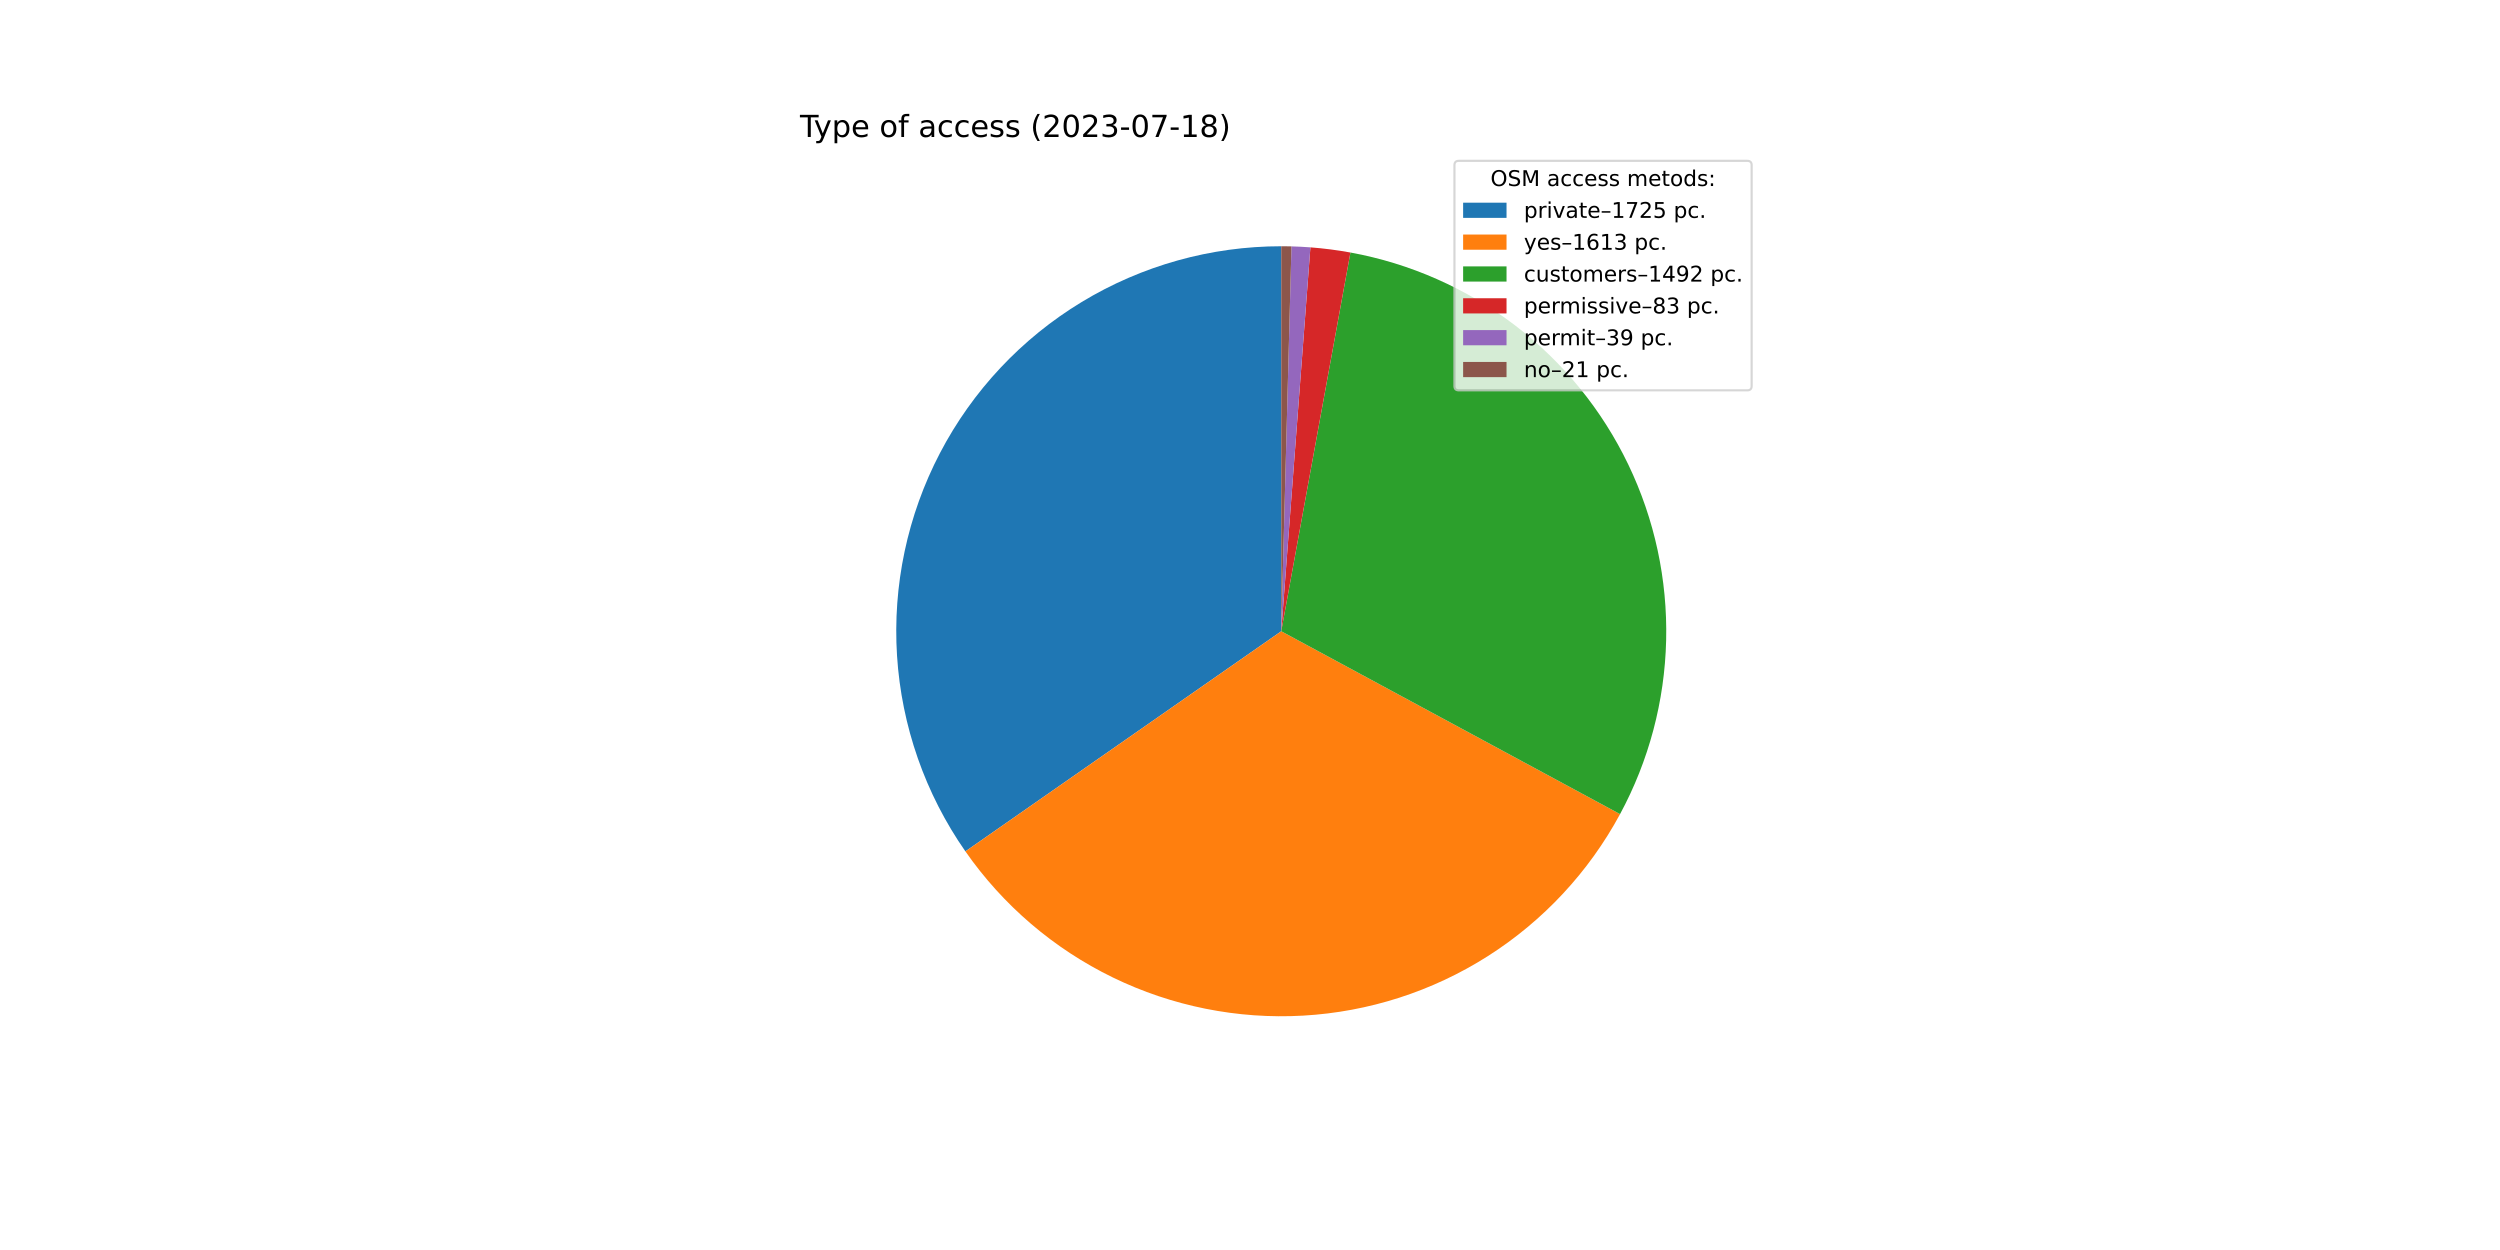
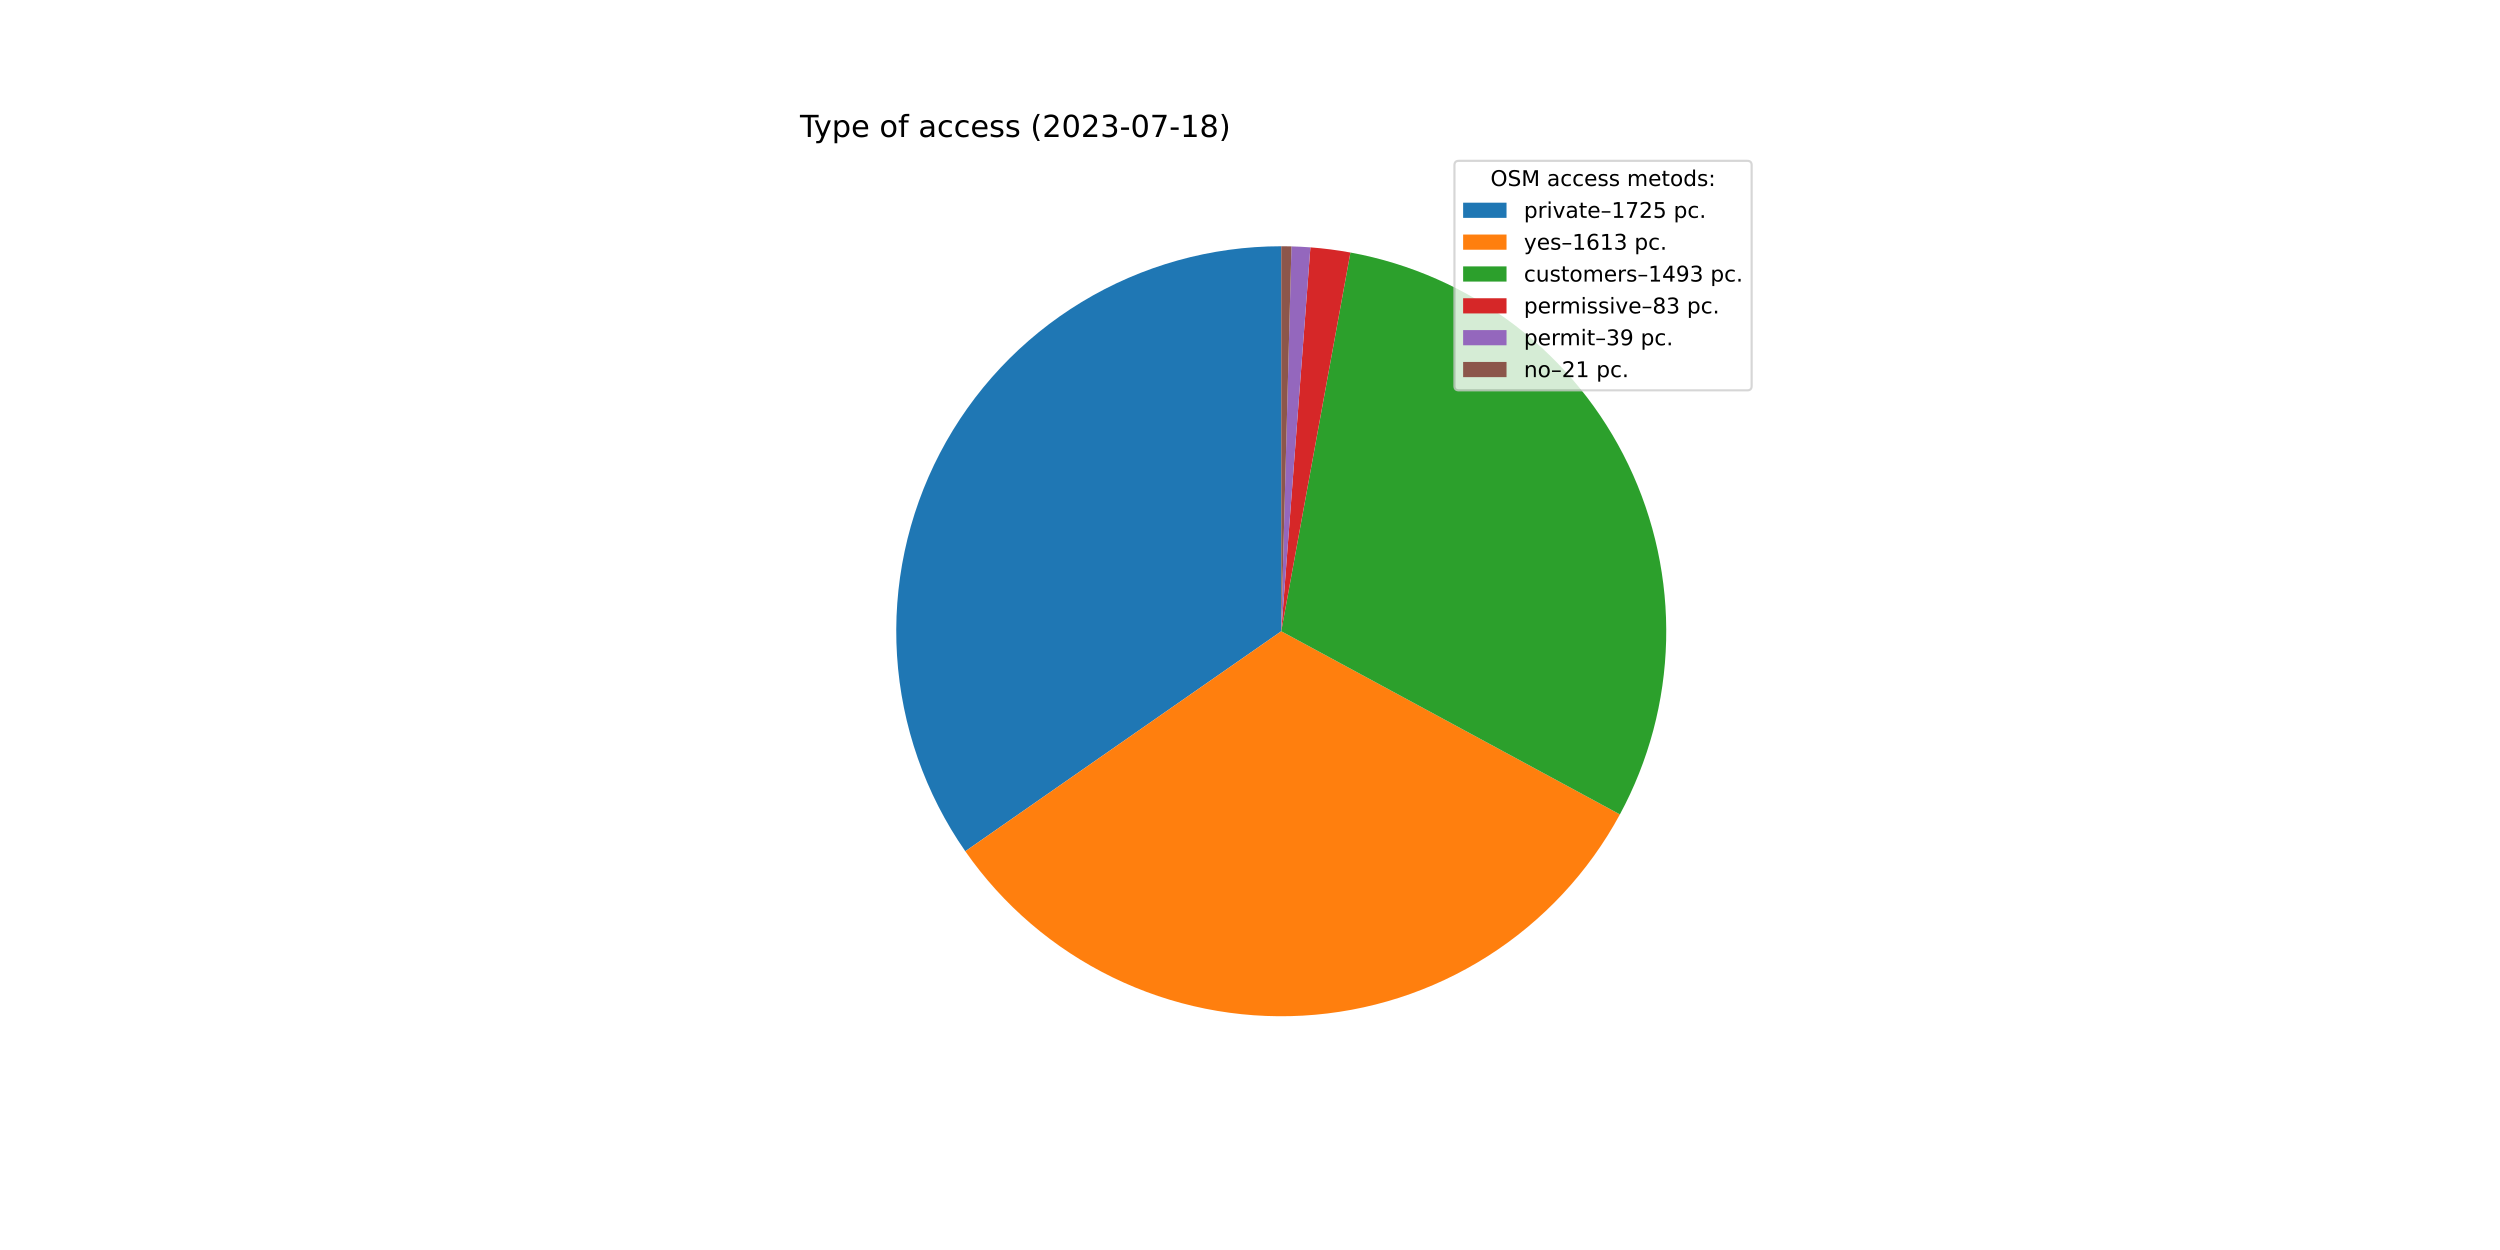
<svg xmlns="http://www.w3.org/2000/svg" xmlns:xlink="http://www.w3.org/1999/xlink" width="1152pt" height="576pt" viewBox="0 0 1152 576" version="1.1">
  <defs>
    <style type="text/css">*{stroke-linejoin: round; stroke-linecap: butt}</style>
  </defs>
  <g id="figure_1">
    <g id="patch_1">
      <path d="M 0 576  L 1152 576  L 1152 0  L 0 0  z " style="fill: #ffffff" />
    </g>
    <g id="axes_1">
      <g id="patch_2">
-         <path d="M 590.4 113.472  C 557.981 113.472 526.173 122.358 498.449 139.161  C 470.724 155.964 448.128 180.05 433.127 208.79  C 418.126 237.529 411.286 269.839 413.353 302.192  C 415.42 334.545 426.316 365.721 444.853 392.318  L 590.4 290.88  L 590.4 113.472  z " style="fill: #1f77b4" />
+         <path d="M 590.4 113.472  C 557.987 113.472 526.186 122.355 498.465 139.151  C 470.744 155.948 448.149 180.024 433.145 208.755  C 418.141 237.486 411.293 269.786 413.349 302.134  C 415.405 334.481 426.287 365.655 444.809 392.254  L 590.4 290.88  L 590.4 113.472  z " style="fill: #1f77b4" />
      </g>
      <g id="patch_3">
-         <path d="M 444.853 392.318  C 462.173 417.169 485.572 437.175 512.813 450.423  C 540.054 463.67 570.239 469.723 600.481 468.001  C 630.723 466.28 660.027 456.842 685.589 440.589  C 711.15 424.336 732.129 401.804 746.517 375.148  L 590.4 290.88  L 444.853 392.318  z " style="fill: #ff7f0e" />
+         <path d="M 444.809 392.254  C 462.114 417.108 485.499 437.121 512.727 450.381  C 539.955 463.64 570.13 469.709 600.367 468.008  C 630.605 466.306 659.908 456.89 685.477 440.66  C 711.046 424.429 732.037 401.919 746.445 375.281  L 590.4 290.88  L 444.809 392.254  z " style="fill: #ff7f0e" />
      </g>
      <g id="patch_4">
-         <path d="M 746.517 375.148  C 759.815 350.511 767.095 323.072 767.758 295.082  C 768.421 267.093 762.45 239.34 750.333 214.1  C 738.216 188.861 720.295 166.844 698.039 149.857  C 675.784 132.871 649.821 121.391 622.279 116.36  L 590.4 290.88  L 746.517 375.148  z " style="fill: #2ca02c" />
+         <path d="M 746.445 375.281  C 759.771 350.643 767.074 323.196 767.756 295.194  C 768.437 267.191 762.476 239.422 750.364 214.165  C 738.252 188.909 720.328 166.876 698.066 149.877  C 675.803 132.878 649.828 121.391 622.273 116.359  L 590.4 290.88  L 746.445 375.281  z " style="fill: #2ca02c" />
      </g>
      <g id="patch_5">
-         <path d="M 622.279 116.36  C 619.229 115.803 616.164 115.325 613.089 114.929  C 610.013 114.532 606.928 114.216 603.836 113.982  L 590.4 290.88  L 622.279 116.36  z " style="fill: #d62728" />
+         <path d="M 622.273 116.359  C 619.223 115.802 616.159 115.325 613.084 114.928  C 610.009 114.532 606.925 114.216 603.833 113.981  L 590.4 290.88  L 622.273 116.359  z " style="fill: #d62728" />
      </g>
      <g id="patch_6">
-         <path d="M 603.836 113.982  C 602.383 113.871 600.929 113.779 599.474 113.704  C 598.019 113.63 596.563 113.573 595.107 113.534  L 590.4 290.88  L 603.836 113.982  z " style="fill: #9467bd" />
+         <path d="M 603.833 113.981  C 602.381 113.871 600.927 113.779 599.472 113.704  C 598.017 113.63 596.562 113.573 595.106 113.534  L 590.4 290.88  L 603.833 113.981  z " style="fill: #9467bd" />
      </g>
      <g id="patch_7">
-         <path d="M 595.107 113.534  C 594.322 113.514 593.538 113.498 592.754 113.488  C 591.969 113.477 591.185 113.472 590.4 113.472  L 590.4 290.88  L 595.107 113.534  z " style="fill: #8c564b" />
+         <path d="M 595.106 113.534  C 594.322 113.514 593.537 113.498 592.753 113.488  C 591.969 113.477 591.184 113.472 590.4 113.472  L 590.4 290.88  L 595.106 113.534  z " style="fill: #8c564b" />
      </g>
      <g id="matplotlib.axis_1" />
      <g id="matplotlib.axis_2" />
      <g id="text_1">
        <g transform="translate(368.64 63.12)scale(0.14 -0.14)">
          <defs>
            <path id="DejaVuSans-54" d="M -19 4666  L 3928 4666  L 3928 4134  L 2272 4134  L 2272 0  L 1638 0  L 1638 4134  L -19 4134  L -19 4666  z " transform="scale(0.015625)" />
            <path id="DejaVuSans-79" d="M 2059 -325  Q 1816 -950 1584 -1140  Q 1353 -1331 966 -1331  L 506 -1331  L 506 -850  L 844 -850  Q 1081 -850 1212 -737  Q 1344 -625 1503 -206  L 1606 56  L 191 3500  L 800 3500  L 1894 763  L 2988 3500  L 3597 3500  L 2059 -325  z " transform="scale(0.015625)" />
            <path id="DejaVuSans-70" d="M 1159 525  L 1159 -1331  L 581 -1331  L 581 3500  L 1159 3500  L 1159 2969  Q 1341 3281 1617 3432  Q 1894 3584 2278 3584  Q 2916 3584 3314 3078  Q 3713 2572 3713 1747  Q 3713 922 3314 415  Q 2916 -91 2278 -91  Q 1894 -91 1617 61  Q 1341 213 1159 525  z M 3116 1747  Q 3116 2381 2855 2742  Q 2594 3103 2138 3103  Q 1681 3103 1420 2742  Q 1159 2381 1159 1747  Q 1159 1113 1420 752  Q 1681 391 2138 391  Q 2594 391 2855 752  Q 3116 1113 3116 1747  z " transform="scale(0.015625)" />
            <path id="DejaVuSans-65" d="M 3597 1894  L 3597 1613  L 953 1613  Q 991 1019 1311 708  Q 1631 397 2203 397  Q 2534 397 2845 478  Q 3156 559 3463 722  L 3463 178  Q 3153 47 2828 -22  Q 2503 -91 2169 -91  Q 1331 -91 842 396  Q 353 884 353 1716  Q 353 2575 817 3079  Q 1281 3584 2069 3584  Q 2775 3584 3186 3129  Q 3597 2675 3597 1894  z M 3022 2063  Q 3016 2534 2758 2815  Q 2500 3097 2075 3097  Q 1594 3097 1305 2825  Q 1016 2553 972 2059  L 3022 2063  z " transform="scale(0.015625)" />
            <path id="DejaVuSans-20" transform="scale(0.015625)" />
            <path id="DejaVuSans-6f" d="M 1959 3097  Q 1497 3097 1228 2736  Q 959 2375 959 1747  Q 959 1119 1226 758  Q 1494 397 1959 397  Q 2419 397 2687 759  Q 2956 1122 2956 1747  Q 2956 2369 2687 2733  Q 2419 3097 1959 3097  z M 1959 3584  Q 2709 3584 3137 3096  Q 3566 2609 3566 1747  Q 3566 888 3137 398  Q 2709 -91 1959 -91  Q 1206 -91 779 398  Q 353 888 353 1747  Q 353 2609 779 3096  Q 1206 3584 1959 3584  z " transform="scale(0.015625)" />
            <path id="DejaVuSans-66" d="M 2375 4863  L 2375 4384  L 1825 4384  Q 1516 4384 1395 4259  Q 1275 4134 1275 3809  L 1275 3500  L 2222 3500  L 2222 3053  L 1275 3053  L 1275 0  L 697 0  L 697 3053  L 147 3053  L 147 3500  L 697 3500  L 697 3744  Q 697 4328 969 4595  Q 1241 4863 1831 4863  L 2375 4863  z " transform="scale(0.015625)" />
            <path id="DejaVuSans-61" d="M 2194 1759  Q 1497 1759 1228 1600  Q 959 1441 959 1056  Q 959 750 1161 570  Q 1363 391 1709 391  Q 2188 391 2477 730  Q 2766 1069 2766 1631  L 2766 1759  L 2194 1759  z M 3341 1997  L 3341 0  L 2766 0  L 2766 531  Q 2569 213 2275 61  Q 1981 -91 1556 -91  Q 1019 -91 701 211  Q 384 513 384 1019  Q 384 1609 779 1909  Q 1175 2209 1959 2209  L 2766 2209  L 2766 2266  Q 2766 2663 2505 2880  Q 2244 3097 1772 3097  Q 1472 3097 1187 3025  Q 903 2953 641 2809  L 641 3341  Q 956 3463 1253 3523  Q 1550 3584 1831 3584  Q 2591 3584 2966 3190  Q 3341 2797 3341 1997  z " transform="scale(0.015625)" />
            <path id="DejaVuSans-63" d="M 3122 3366  L 3122 2828  Q 2878 2963 2633 3030  Q 2388 3097 2138 3097  Q 1578 3097 1268 2742  Q 959 2388 959 1747  Q 959 1106 1268 751  Q 1578 397 2138 397  Q 2388 397 2633 464  Q 2878 531 3122 666  L 3122 134  Q 2881 22 2623 -34  Q 2366 -91 2075 -91  Q 1284 -91 818 406  Q 353 903 353 1747  Q 353 2603 823 3093  Q 1294 3584 2113 3584  Q 2378 3584 2631 3529  Q 2884 3475 3122 3366  z " transform="scale(0.015625)" />
            <path id="DejaVuSans-73" d="M 2834 3397  L 2834 2853  Q 2591 2978 2328 3040  Q 2066 3103 1784 3103  Q 1356 3103 1142 2972  Q 928 2841 928 2578  Q 928 2378 1081 2264  Q 1234 2150 1697 2047  L 1894 2003  Q 2506 1872 2764 1633  Q 3022 1394 3022 966  Q 3022 478 2636 193  Q 2250 -91 1575 -91  Q 1294 -91 989 -36  Q 684 19 347 128  L 347 722  Q 666 556 975 473  Q 1284 391 1588 391  Q 1994 391 2212 530  Q 2431 669 2431 922  Q 2431 1156 2273 1281  Q 2116 1406 1581 1522  L 1381 1569  Q 847 1681 609 1914  Q 372 2147 372 2553  Q 372 3047 722 3315  Q 1072 3584 1716 3584  Q 2034 3584 2315 3537  Q 2597 3491 2834 3397  z " transform="scale(0.015625)" />
            <path id="DejaVuSans-28" d="M 1984 4856  Q 1566 4138 1362 3434  Q 1159 2731 1159 2009  Q 1159 1288 1364 580  Q 1569 -128 1984 -844  L 1484 -844  Q 1016 -109 783 600  Q 550 1309 550 2009  Q 550 2706 781 3412  Q 1013 4119 1484 4856  L 1984 4856  z " transform="scale(0.015625)" />
            <path id="DejaVuSans-32" d="M 1228 531  L 3431 531  L 3431 0  L 469 0  L 469 531  Q 828 903 1448 1529  Q 2069 2156 2228 2338  Q 2531 2678 2651 2914  Q 2772 3150 2772 3378  Q 2772 3750 2511 3984  Q 2250 4219 1831 4219  Q 1534 4219 1204 4116  Q 875 4013 500 3803  L 500 4441  Q 881 4594 1212 4672  Q 1544 4750 1819 4750  Q 2544 4750 2975 4387  Q 3406 4025 3406 3419  Q 3406 3131 3298 2873  Q 3191 2616 2906 2266  Q 2828 2175 2409 1742  Q 1991 1309 1228 531  z " transform="scale(0.015625)" />
            <path id="DejaVuSans-30" d="M 2034 4250  Q 1547 4250 1301 3770  Q 1056 3291 1056 2328  Q 1056 1369 1301 889  Q 1547 409 2034 409  Q 2525 409 2770 889  Q 3016 1369 3016 2328  Q 3016 3291 2770 3770  Q 2525 4250 2034 4250  z M 2034 4750  Q 2819 4750 3233 4129  Q 3647 3509 3647 2328  Q 3647 1150 3233 529  Q 2819 -91 2034 -91  Q 1250 -91 836 529  Q 422 1150 422 2328  Q 422 3509 836 4129  Q 1250 4750 2034 4750  z " transform="scale(0.015625)" />
            <path id="DejaVuSans-33" d="M 2597 2516  Q 3050 2419 3304 2112  Q 3559 1806 3559 1356  Q 3559 666 3084 287  Q 2609 -91 1734 -91  Q 1441 -91 1130 -33  Q 819 25 488 141  L 488 750  Q 750 597 1062 519  Q 1375 441 1716 441  Q 2309 441 2620 675  Q 2931 909 2931 1356  Q 2931 1769 2642 2001  Q 2353 2234 1838 2234  L 1294 2234  L 1294 2753  L 1863 2753  Q 2328 2753 2575 2939  Q 2822 3125 2822 3475  Q 2822 3834 2567 4026  Q 2313 4219 1838 4219  Q 1578 4219 1281 4162  Q 984 4106 628 3988  L 628 4550  Q 988 4650 1302 4700  Q 1616 4750 1894 4750  Q 2613 4750 3031 4423  Q 3450 4097 3450 3541  Q 3450 3153 3228 2886  Q 3006 2619 2597 2516  z " transform="scale(0.015625)" />
            <path id="DejaVuSans-2d" d="M 313 2009  L 1997 2009  L 1997 1497  L 313 1497  L 313 2009  z " transform="scale(0.015625)" />
            <path id="DejaVuSans-37" d="M 525 4666  L 3525 4666  L 3525 4397  L 1831 0  L 1172 0  L 2766 4134  L 525 4134  L 525 4666  z " transform="scale(0.015625)" />
            <path id="DejaVuSans-31" d="M 794 531  L 1825 531  L 1825 4091  L 703 3866  L 703 4441  L 1819 4666  L 2450 4666  L 2450 531  L 3481 531  L 3481 0  L 794 0  L 794 531  z " transform="scale(0.015625)" />
            <path id="DejaVuSans-38" d="M 2034 2216  Q 1584 2216 1326 1975  Q 1069 1734 1069 1313  Q 1069 891 1326 650  Q 1584 409 2034 409  Q 2484 409 2743 651  Q 3003 894 3003 1313  Q 3003 1734 2745 1975  Q 2488 2216 2034 2216  z M 1403 2484  Q 997 2584 770 2862  Q 544 3141 544 3541  Q 544 4100 942 4425  Q 1341 4750 2034 4750  Q 2731 4750 3128 4425  Q 3525 4100 3525 3541  Q 3525 3141 3298 2862  Q 3072 2584 2669 2484  Q 3125 2378 3379 2068  Q 3634 1759 3634 1313  Q 3634 634 3220 271  Q 2806 -91 2034 -91  Q 1263 -91 848 271  Q 434 634 434 1313  Q 434 1759 690 2068  Q 947 2378 1403 2484  z M 1172 3481  Q 1172 3119 1398 2916  Q 1625 2713 2034 2713  Q 2441 2713 2670 2916  Q 2900 3119 2900 3481  Q 2900 3844 2670 4047  Q 2441 4250 2034 4250  Q 1625 4250 1398 4047  Q 1172 3844 1172 3481  z " transform="scale(0.015625)" />
            <path id="DejaVuSans-29" d="M 513 4856  L 1013 4856  Q 1481 4119 1714 3412  Q 1947 2706 1947 2009  Q 1947 1309 1714 600  Q 1481 -109 1013 -844  L 513 -844  Q 928 -128 1133 580  Q 1338 1288 1338 2009  Q 1338 2731 1133 3434  Q 928 4138 513 4856  z " transform="scale(0.015625)" />
          </defs>
          <use xlink:href="#DejaVuSans-54" />
          <use xlink:href="#DejaVuSans-79" x="45.459" />
          <use xlink:href="#DejaVuSans-70" x="104.639" />
          <use xlink:href="#DejaVuSans-65" x="168.115" />
          <use xlink:href="#DejaVuSans-20" x="229.639" />
          <use xlink:href="#DejaVuSans-6f" x="261.426" />
          <use xlink:href="#DejaVuSans-66" x="322.607" />
          <use xlink:href="#DejaVuSans-20" x="357.812" />
          <use xlink:href="#DejaVuSans-61" x="389.6" />
          <use xlink:href="#DejaVuSans-63" x="450.879" />
          <use xlink:href="#DejaVuSans-63" x="505.859" />
          <use xlink:href="#DejaVuSans-65" x="560.84" />
          <use xlink:href="#DejaVuSans-73" x="622.363" />
          <use xlink:href="#DejaVuSans-73" x="674.463" />
          <use xlink:href="#DejaVuSans-20" x="726.562" />
          <use xlink:href="#DejaVuSans-28" x="758.35" />
          <use xlink:href="#DejaVuSans-32" x="797.363" />
          <use xlink:href="#DejaVuSans-30" x="860.986" />
          <use xlink:href="#DejaVuSans-32" x="924.609" />
          <use xlink:href="#DejaVuSans-33" x="988.232" />
          <use xlink:href="#DejaVuSans-2d" x="1051.855" />
          <use xlink:href="#DejaVuSans-30" x="1087.939" />
          <use xlink:href="#DejaVuSans-37" x="1151.562" />
          <use xlink:href="#DejaVuSans-2d" x="1215.186" />
          <use xlink:href="#DejaVuSans-31" x="1251.27" />
          <use xlink:href="#DejaVuSans-38" x="1314.893" />
          <use xlink:href="#DejaVuSans-29" x="1378.516" />
        </g>
      </g>
      <g id="legend_1">
        <g id="patch_8">
          <path d="M 672.208 179.867  L 805.16 179.867  Q 807.16 179.867 807.16 177.867  L 807.16 76.12  Q 807.16 74.12 805.16 74.12  L 672.208 74.12  Q 670.208 74.12 670.208 76.12  L 670.208 177.867  Q 670.208 179.867 672.208 179.867  z " style="fill: #ffffff; opacity: 0.8; stroke: #cccccc; stroke-linejoin: miter" />
        </g>
        <g id="text_2">
          <g transform="translate(686.8038 85.71844)scale(0.1 -0.1)">
            <defs>
              <path id="DejaVuSans-4f" d="M 2522 4238  Q 1834 4238 1429 3725  Q 1025 3213 1025 2328  Q 1025 1447 1429 934  Q 1834 422 2522 422  Q 3209 422 3611 934  Q 4013 1447 4013 2328  Q 4013 3213 3611 3725  Q 3209 4238 2522 4238  z M 2522 4750  Q 3503 4750 4090 4092  Q 4678 3434 4678 2328  Q 4678 1225 4090 567  Q 3503 -91 2522 -91  Q 1538 -91 948 565  Q 359 1222 359 2328  Q 359 3434 948 4092  Q 1538 4750 2522 4750  z " transform="scale(0.015625)" />
              <path id="DejaVuSans-53" d="M 3425 4513  L 3425 3897  Q 3066 4069 2747 4153  Q 2428 4238 2131 4238  Q 1616 4238 1336 4038  Q 1056 3838 1056 3469  Q 1056 3159 1242 3001  Q 1428 2844 1947 2747  L 2328 2669  Q 3034 2534 3370 2195  Q 3706 1856 3706 1288  Q 3706 609 3251 259  Q 2797 -91 1919 -91  Q 1588 -91 1214 -16  Q 841 59 441 206  L 441 856  Q 825 641 1194 531  Q 1563 422 1919 422  Q 2459 422 2753 634  Q 3047 847 3047 1241  Q 3047 1584 2836 1778  Q 2625 1972 2144 2069  L 1759 2144  Q 1053 2284 737 2584  Q 422 2884 422 3419  Q 422 4038 858 4394  Q 1294 4750 2059 4750  Q 2388 4750 2728 4690  Q 3069 4631 3425 4513  z " transform="scale(0.015625)" />
              <path id="DejaVuSans-4d" d="M 628 4666  L 1569 4666  L 2759 1491  L 3956 4666  L 4897 4666  L 4897 0  L 4281 0  L 4281 4097  L 3078 897  L 2444 897  L 1241 4097  L 1241 0  L 628 0  L 628 4666  z " transform="scale(0.015625)" />
              <path id="DejaVuSans-6d" d="M 3328 2828  Q 3544 3216 3844 3400  Q 4144 3584 4550 3584  Q 5097 3584 5394 3201  Q 5691 2819 5691 2113  L 5691 0  L 5113 0  L 5113 2094  Q 5113 2597 4934 2840  Q 4756 3084 4391 3084  Q 3944 3084 3684 2787  Q 3425 2491 3425 1978  L 3425 0  L 2847 0  L 2847 2094  Q 2847 2600 2669 2842  Q 2491 3084 2119 3084  Q 1678 3084 1418 2786  Q 1159 2488 1159 1978  L 1159 0  L 581 0  L 581 3500  L 1159 3500  L 1159 2956  Q 1356 3278 1631 3431  Q 1906 3584 2284 3584  Q 2666 3584 2933 3390  Q 3200 3197 3328 2828  z " transform="scale(0.015625)" />
              <path id="DejaVuSans-74" d="M 1172 4494  L 1172 3500  L 2356 3500  L 2356 3053  L 1172 3053  L 1172 1153  Q 1172 725 1289 603  Q 1406 481 1766 481  L 2356 481  L 2356 0  L 1766 0  Q 1100 0 847 248  Q 594 497 594 1153  L 594 3053  L 172 3053  L 172 3500  L 594 3500  L 594 4494  L 1172 4494  z " transform="scale(0.015625)" />
              <path id="DejaVuSans-64" d="M 2906 2969  L 2906 4863  L 3481 4863  L 3481 0  L 2906 0  L 2906 525  Q 2725 213 2448 61  Q 2172 -91 1784 -91  Q 1150 -91 751 415  Q 353 922 353 1747  Q 353 2572 751 3078  Q 1150 3584 1784 3584  Q 2172 3584 2448 3432  Q 2725 3281 2906 2969  z M 947 1747  Q 947 1113 1208 752  Q 1469 391 1925 391  Q 2381 391 2643 752  Q 2906 1113 2906 1747  Q 2906 2381 2643 2742  Q 2381 3103 1925 3103  Q 1469 3103 1208 2742  Q 947 2381 947 1747  z " transform="scale(0.015625)" />
              <path id="DejaVuSans-3a" d="M 750 794  L 1409 794  L 1409 0  L 750 0  L 750 794  z M 750 3309  L 1409 3309  L 1409 2516  L 750 2516  L 750 3309  z " transform="scale(0.015625)" />
            </defs>
            <use xlink:href="#DejaVuSans-4f" />
            <use xlink:href="#DejaVuSans-53" x="78.711" />
            <use xlink:href="#DejaVuSans-4d" x="142.188" />
            <use xlink:href="#DejaVuSans-20" x="228.467" />
            <use xlink:href="#DejaVuSans-61" x="260.254" />
            <use xlink:href="#DejaVuSans-63" x="321.533" />
            <use xlink:href="#DejaVuSans-63" x="376.514" />
            <use xlink:href="#DejaVuSans-65" x="431.494" />
            <use xlink:href="#DejaVuSans-73" x="493.018" />
            <use xlink:href="#DejaVuSans-73" x="545.117" />
            <use xlink:href="#DejaVuSans-20" x="597.217" />
            <use xlink:href="#DejaVuSans-6d" x="629.004" />
            <use xlink:href="#DejaVuSans-65" x="726.416" />
            <use xlink:href="#DejaVuSans-74" x="787.939" />
            <use xlink:href="#DejaVuSans-6f" x="827.148" />
            <use xlink:href="#DejaVuSans-64" x="888.33" />
            <use xlink:href="#DejaVuSans-73" x="951.807" />
            <use xlink:href="#DejaVuSans-3a" x="1003.906" />
          </g>
        </g>
        <g id="patch_9">
          <path d="M 674.208 100.397  L 694.208 100.397  L 694.208 93.397  L 674.208 93.397  z " style="fill: #1f77b4" />
        </g>
        <g id="text_3">
          <g transform="translate(702.2084 100.3966)scale(0.1 -0.1)">
            <defs>
              <path id="DejaVuSans-72" d="M 2631 2963  Q 2534 3019 2420 3045  Q 2306 3072 2169 3072  Q 1681 3072 1420 2755  Q 1159 2438 1159 1844  L 1159 0  L 581 0  L 581 3500  L 1159 3500  L 1159 2956  Q 1341 3275 1631 3429  Q 1922 3584 2338 3584  Q 2397 3584 2469 3576  Q 2541 3569 2628 3553  L 2631 2963  z " transform="scale(0.015625)" />
              <path id="DejaVuSans-69" d="M 603 3500  L 1178 3500  L 1178 0  L 603 0  L 603 3500  z M 603 4863  L 1178 4863  L 1178 4134  L 603 4134  L 603 4863  z " transform="scale(0.015625)" />
              <path id="DejaVuSans-76" d="M 191 3500  L 800 3500  L 1894 563  L 2988 3500  L 3597 3500  L 2284 0  L 1503 0  L 191 3500  z " transform="scale(0.015625)" />
              <path id="DejaVuSans-2013" d="M 313 1978  L 2888 1978  L 2888 1528  L 313 1528  L 313 1978  z " transform="scale(0.015625)" />
              <path id="DejaVuSans-35" d="M 691 4666  L 3169 4666  L 3169 4134  L 1269 4134  L 1269 2991  Q 1406 3038 1543 3061  Q 1681 3084 1819 3084  Q 2600 3084 3056 2656  Q 3513 2228 3513 1497  Q 3513 744 3044 326  Q 2575 -91 1722 -91  Q 1428 -91 1123 -41  Q 819 9 494 109  L 494 744  Q 775 591 1075 516  Q 1375 441 1709 441  Q 2250 441 2565 725  Q 2881 1009 2881 1497  Q 2881 1984 2565 2268  Q 2250 2553 1709 2553  Q 1456 2553 1204 2497  Q 953 2441 691 2322  L 691 4666  z " transform="scale(0.015625)" />
              <path id="DejaVuSans-2e" d="M 684 794  L 1344 794  L 1344 0  L 684 0  L 684 794  z " transform="scale(0.015625)" />
            </defs>
            <use xlink:href="#DejaVuSans-70" />
            <use xlink:href="#DejaVuSans-72" x="63.477" />
            <use xlink:href="#DejaVuSans-69" x="104.59" />
            <use xlink:href="#DejaVuSans-76" x="132.373" />
            <use xlink:href="#DejaVuSans-61" x="191.553" />
            <use xlink:href="#DejaVuSans-74" x="252.832" />
            <use xlink:href="#DejaVuSans-65" x="292.041" />
            <use xlink:href="#DejaVuSans-2013" x="353.564" />
            <use xlink:href="#DejaVuSans-31" x="403.564" />
            <use xlink:href="#DejaVuSans-37" x="467.188" />
            <use xlink:href="#DejaVuSans-32" x="530.811" />
            <use xlink:href="#DejaVuSans-35" x="594.434" />
            <use xlink:href="#DejaVuSans-20" x="658.057" />
            <use xlink:href="#DejaVuSans-70" x="689.844" />
            <use xlink:href="#DejaVuSans-63" x="753.32" />
            <use xlink:href="#DejaVuSans-2e" x="808.301" />
          </g>
        </g>
        <g id="patch_10">
          <path d="M 674.208 115.075  L 694.208 115.075  L 694.208 108.075  L 674.208 108.075  z " style="fill: #ff7f0e" />
        </g>
        <g id="text_4">
          <g transform="translate(702.2084 115.0747)scale(0.1 -0.1)">
            <defs>
              <path id="DejaVuSans-36" d="M 2113 2584  Q 1688 2584 1439 2293  Q 1191 2003 1191 1497  Q 1191 994 1439 701  Q 1688 409 2113 409  Q 2538 409 2786 701  Q 3034 994 3034 1497  Q 3034 2003 2786 2293  Q 2538 2584 2113 2584  z M 3366 4563  L 3366 3988  Q 3128 4100 2886 4159  Q 2644 4219 2406 4219  Q 1781 4219 1451 3797  Q 1122 3375 1075 2522  Q 1259 2794 1537 2939  Q 1816 3084 2150 3084  Q 2853 3084 3261 2657  Q 3669 2231 3669 1497  Q 3669 778 3244 343  Q 2819 -91 2113 -91  Q 1303 -91 875 529  Q 447 1150 447 2328  Q 447 3434 972 4092  Q 1497 4750 2381 4750  Q 2619 4750 2861 4703  Q 3103 4656 3366 4563  z " transform="scale(0.015625)" />
            </defs>
            <use xlink:href="#DejaVuSans-79" />
            <use xlink:href="#DejaVuSans-65" x="59.18" />
            <use xlink:href="#DejaVuSans-73" x="120.703" />
            <use xlink:href="#DejaVuSans-2013" x="172.803" />
            <use xlink:href="#DejaVuSans-31" x="222.803" />
            <use xlink:href="#DejaVuSans-36" x="286.426" />
            <use xlink:href="#DejaVuSans-31" x="350.049" />
            <use xlink:href="#DejaVuSans-33" x="413.672" />
            <use xlink:href="#DejaVuSans-20" x="477.295" />
            <use xlink:href="#DejaVuSans-70" x="509.082" />
            <use xlink:href="#DejaVuSans-63" x="572.559" />
            <use xlink:href="#DejaVuSans-2e" x="627.539" />
          </g>
        </g>
        <g id="patch_11">
          <path d="M 674.208 129.753  L 694.208 129.753  L 694.208 122.753  L 674.208 122.753  z " style="fill: #2ca02c" />
        </g>
        <g id="text_5">
          <g transform="translate(702.2084 129.7528)scale(0.1 -0.1)">
            <defs>
              <path id="DejaVuSans-75" d="M 544 1381  L 544 3500  L 1119 3500  L 1119 1403  Q 1119 906 1312 657  Q 1506 409 1894 409  Q 2359 409 2629 706  Q 2900 1003 2900 1516  L 2900 3500  L 3475 3500  L 3475 0  L 2900 0  L 2900 538  Q 2691 219 2414 64  Q 2138 -91 1772 -91  Q 1169 -91 856 284  Q 544 659 544 1381  z M 1991 3584  L 1991 3584  z " transform="scale(0.015625)" />
              <path id="DejaVuSans-34" d="M 2419 4116  L 825 1625  L 2419 1625  L 2419 4116  z M 2253 4666  L 3047 4666  L 3047 1625  L 3713 1625  L 3713 1100  L 3047 1100  L 3047 0  L 2419 0  L 2419 1100  L 313 1100  L 313 1709  L 2253 4666  z " transform="scale(0.015625)" />
              <path id="DejaVuSans-39" d="M 703 97  L 703 672  Q 941 559 1184 500  Q 1428 441 1663 441  Q 2288 441 2617 861  Q 2947 1281 2994 2138  Q 2813 1869 2534 1725  Q 2256 1581 1919 1581  Q 1219 1581 811 2004  Q 403 2428 403 3163  Q 403 3881 828 4315  Q 1253 4750 1959 4750  Q 2769 4750 3195 4129  Q 3622 3509 3622 2328  Q 3622 1225 3098 567  Q 2575 -91 1691 -91  Q 1453 -91 1209 -44  Q 966 3 703 97  z M 1959 2075  Q 2384 2075 2632 2365  Q 2881 2656 2881 3163  Q 2881 3666 2632 3958  Q 2384 4250 1959 4250  Q 1534 4250 1286 3958  Q 1038 3666 1038 3163  Q 1038 2656 1286 2365  Q 1534 2075 1959 2075  z " transform="scale(0.015625)" />
            </defs>
            <use xlink:href="#DejaVuSans-63" />
            <use xlink:href="#DejaVuSans-75" x="54.98" />
            <use xlink:href="#DejaVuSans-73" x="118.359" />
            <use xlink:href="#DejaVuSans-74" x="170.459" />
            <use xlink:href="#DejaVuSans-6f" x="209.668" />
            <use xlink:href="#DejaVuSans-6d" x="270.85" />
            <use xlink:href="#DejaVuSans-65" x="368.262" />
            <use xlink:href="#DejaVuSans-72" x="429.785" />
            <use xlink:href="#DejaVuSans-73" x="470.898" />
            <use xlink:href="#DejaVuSans-2013" x="522.998" />
            <use xlink:href="#DejaVuSans-31" x="572.998" />
            <use xlink:href="#DejaVuSans-34" x="636.621" />
            <use xlink:href="#DejaVuSans-39" x="700.244" />
-             <use xlink:href="#DejaVuSans-32" x="763.867" />
+             <use xlink:href="#DejaVuSans-33" x="763.867" />
            <use xlink:href="#DejaVuSans-20" x="827.49" />
            <use xlink:href="#DejaVuSans-70" x="859.277" />
            <use xlink:href="#DejaVuSans-63" x="922.754" />
            <use xlink:href="#DejaVuSans-2e" x="977.734" />
          </g>
        </g>
        <g id="patch_12">
          <path d="M 674.208 144.431  L 694.208 144.431  L 694.208 137.431  L 674.208 137.431  z " style="fill: #d62728" />
        </g>
        <g id="text_6">
          <g transform="translate(702.2084 144.4309)scale(0.1 -0.1)">
            <use xlink:href="#DejaVuSans-70" />
            <use xlink:href="#DejaVuSans-65" x="63.477" />
            <use xlink:href="#DejaVuSans-72" x="125" />
            <use xlink:href="#DejaVuSans-6d" x="164.363" />
            <use xlink:href="#DejaVuSans-69" x="261.775" />
            <use xlink:href="#DejaVuSans-73" x="289.559" />
            <use xlink:href="#DejaVuSans-73" x="341.658" />
            <use xlink:href="#DejaVuSans-69" x="393.758" />
            <use xlink:href="#DejaVuSans-76" x="421.541" />
            <use xlink:href="#DejaVuSans-65" x="480.721" />
            <use xlink:href="#DejaVuSans-2013" x="542.244" />
            <use xlink:href="#DejaVuSans-38" x="592.244" />
            <use xlink:href="#DejaVuSans-33" x="655.867" />
            <use xlink:href="#DejaVuSans-20" x="719.49" />
            <use xlink:href="#DejaVuSans-70" x="751.277" />
            <use xlink:href="#DejaVuSans-63" x="814.754" />
            <use xlink:href="#DejaVuSans-2e" x="869.734" />
          </g>
        </g>
        <g id="patch_13">
          <path d="M 674.208 159.109  L 694.208 159.109  L 694.208 152.109  L 674.208 152.109  z " style="fill: #9467bd" />
        </g>
        <g id="text_7">
          <g transform="translate(702.2084 159.1091)scale(0.1 -0.1)">
            <use xlink:href="#DejaVuSans-70" />
            <use xlink:href="#DejaVuSans-65" x="63.477" />
            <use xlink:href="#DejaVuSans-72" x="125" />
            <use xlink:href="#DejaVuSans-6d" x="164.363" />
            <use xlink:href="#DejaVuSans-69" x="261.775" />
            <use xlink:href="#DejaVuSans-74" x="289.559" />
            <use xlink:href="#DejaVuSans-2013" x="328.768" />
            <use xlink:href="#DejaVuSans-33" x="378.768" />
            <use xlink:href="#DejaVuSans-39" x="442.391" />
            <use xlink:href="#DejaVuSans-20" x="506.014" />
            <use xlink:href="#DejaVuSans-70" x="537.801" />
            <use xlink:href="#DejaVuSans-63" x="601.277" />
            <use xlink:href="#DejaVuSans-2e" x="656.258" />
          </g>
        </g>
        <g id="patch_14">
          <path d="M 674.208 173.787  L 694.208 173.787  L 694.208 166.787  L 674.208 166.787  z " style="fill: #8c564b" />
        </g>
        <g id="text_8">
          <g transform="translate(702.2084 173.7872)scale(0.1 -0.1)">
            <defs>
              <path id="DejaVuSans-6e" d="M 3513 2113  L 3513 0  L 2938 0  L 2938 2094  Q 2938 2591 2744 2837  Q 2550 3084 2163 3084  Q 1697 3084 1428 2787  Q 1159 2491 1159 1978  L 1159 0  L 581 0  L 581 3500  L 1159 3500  L 1159 2956  Q 1366 3272 1645 3428  Q 1925 3584 2291 3584  Q 2894 3584 3203 3211  Q 3513 2838 3513 2113  z " transform="scale(0.015625)" />
            </defs>
            <use xlink:href="#DejaVuSans-6e" />
            <use xlink:href="#DejaVuSans-6f" x="63.379" />
            <use xlink:href="#DejaVuSans-2013" x="124.561" />
            <use xlink:href="#DejaVuSans-32" x="174.561" />
            <use xlink:href="#DejaVuSans-31" x="238.184" />
            <use xlink:href="#DejaVuSans-20" x="301.807" />
            <use xlink:href="#DejaVuSans-70" x="333.594" />
            <use xlink:href="#DejaVuSans-63" x="397.07" />
            <use xlink:href="#DejaVuSans-2e" x="452.051" />
          </g>
        </g>
      </g>
    </g>
  </g>
</svg>
